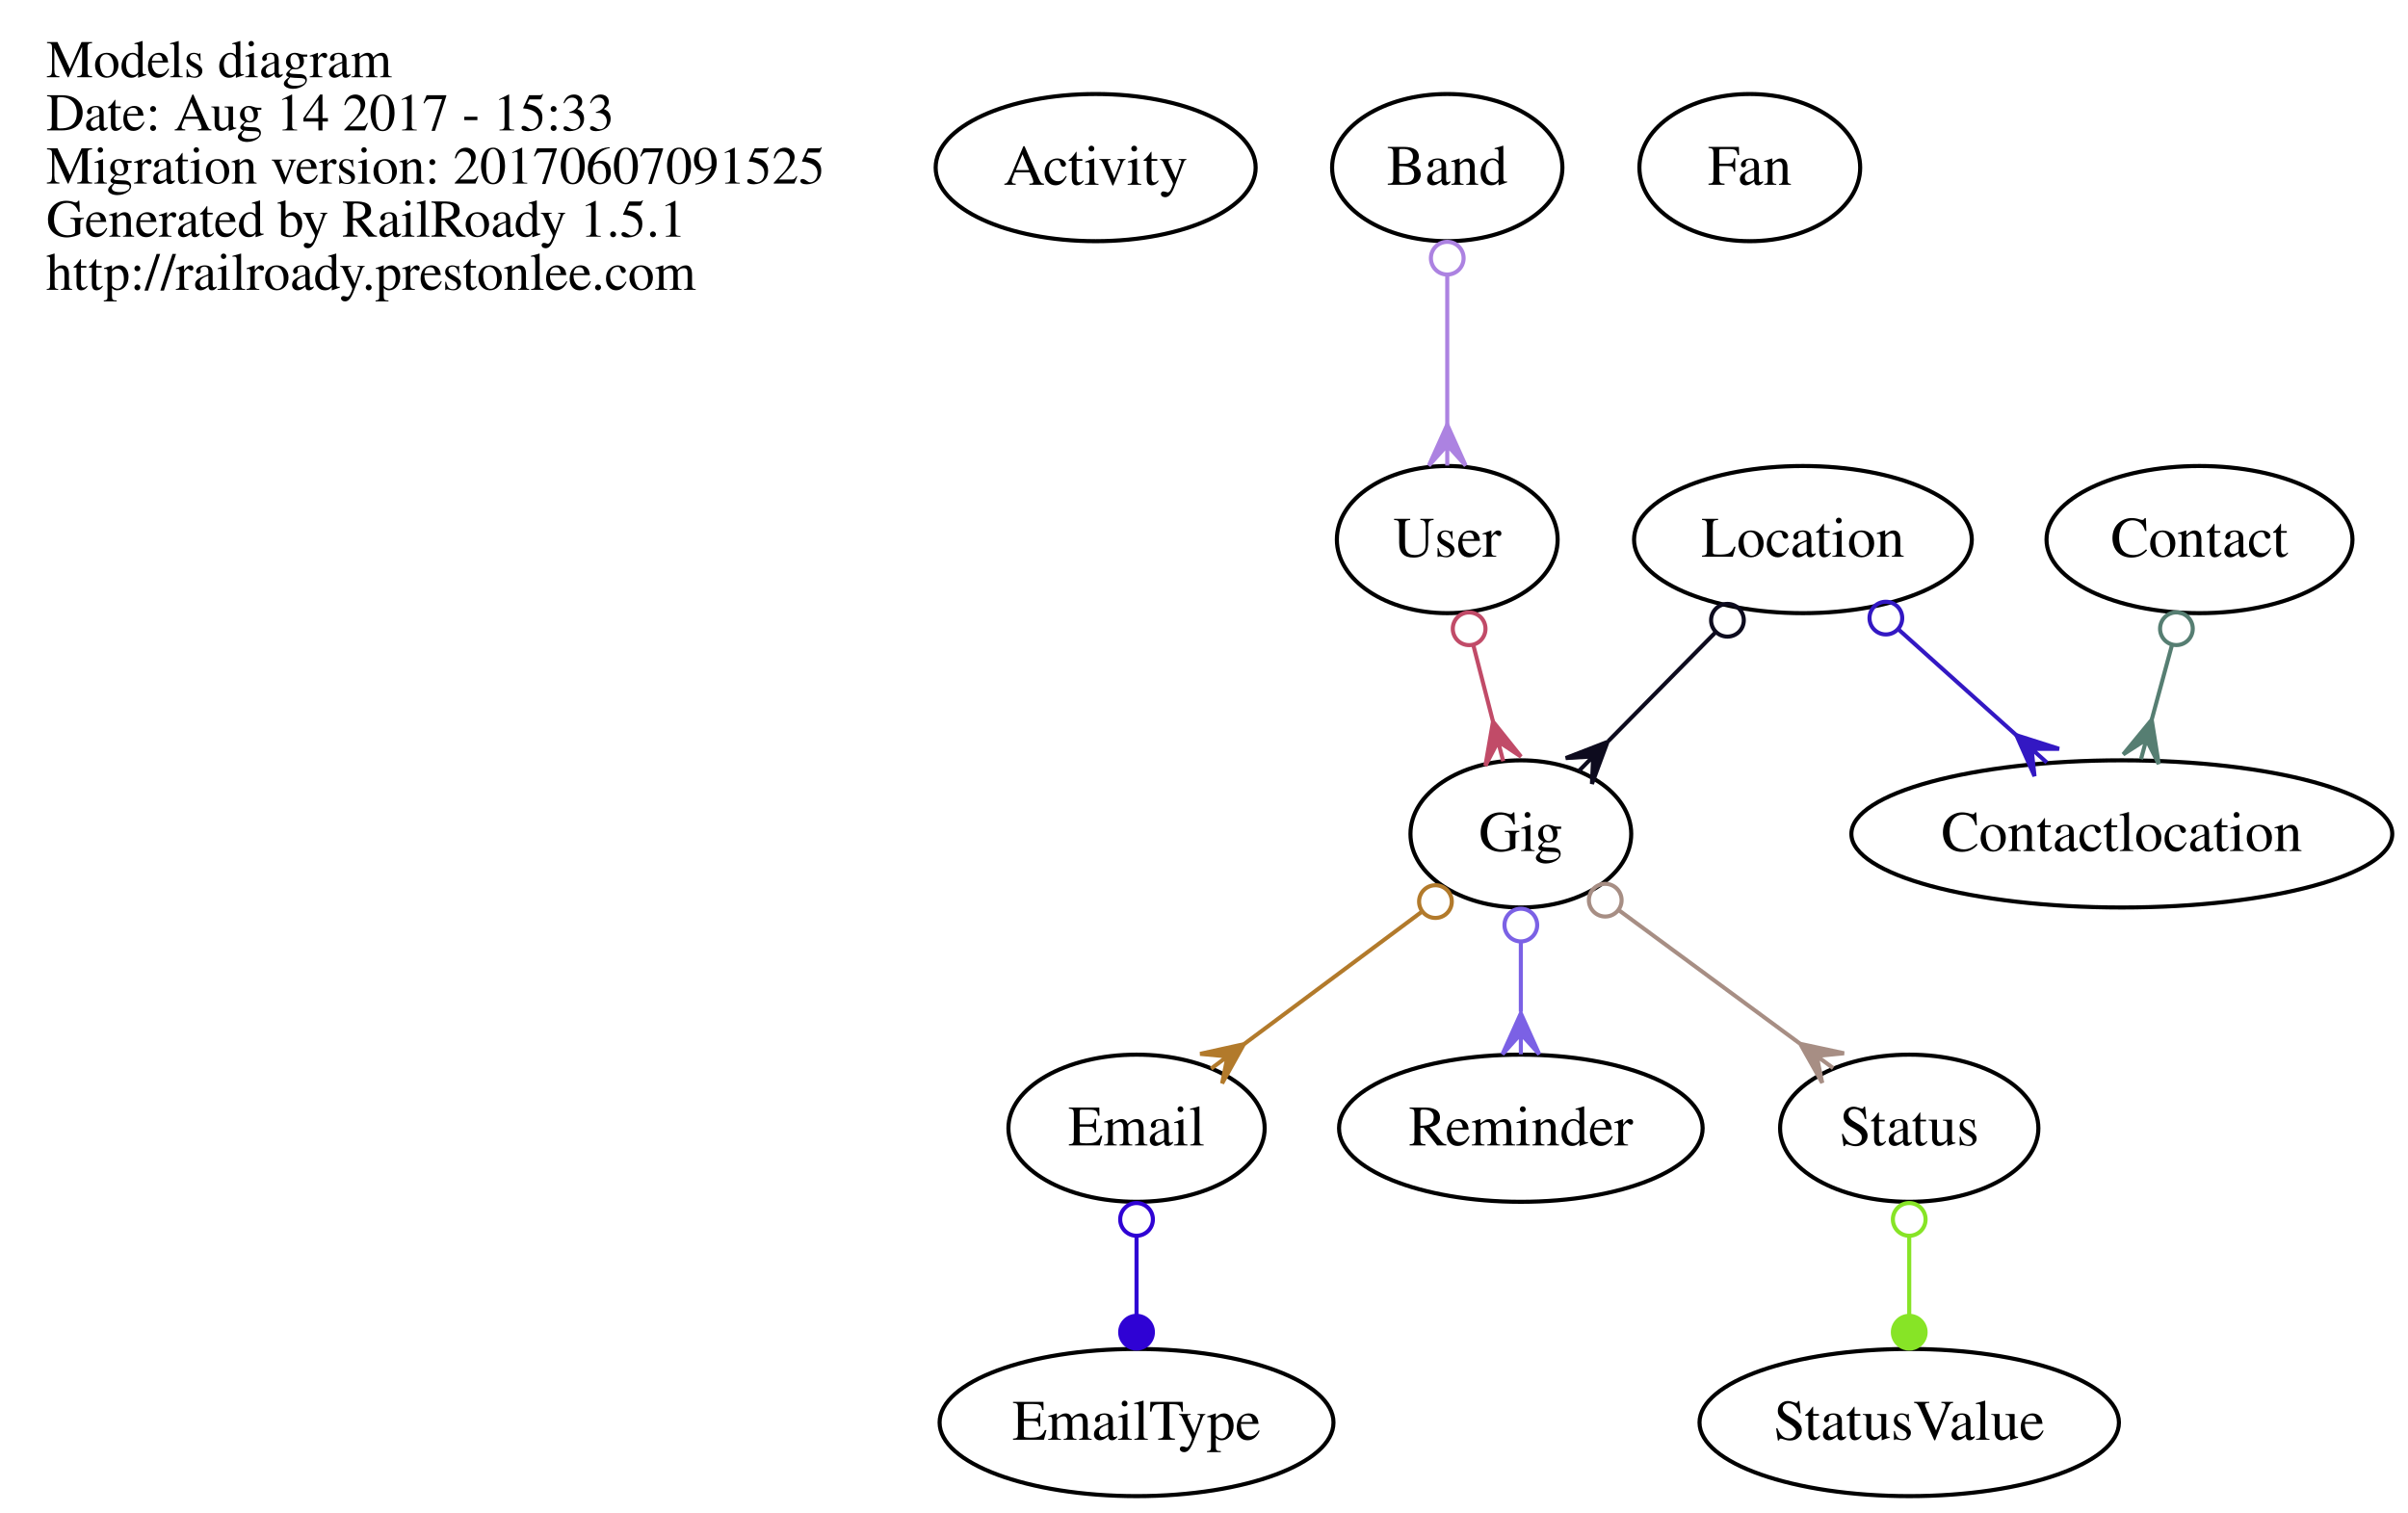
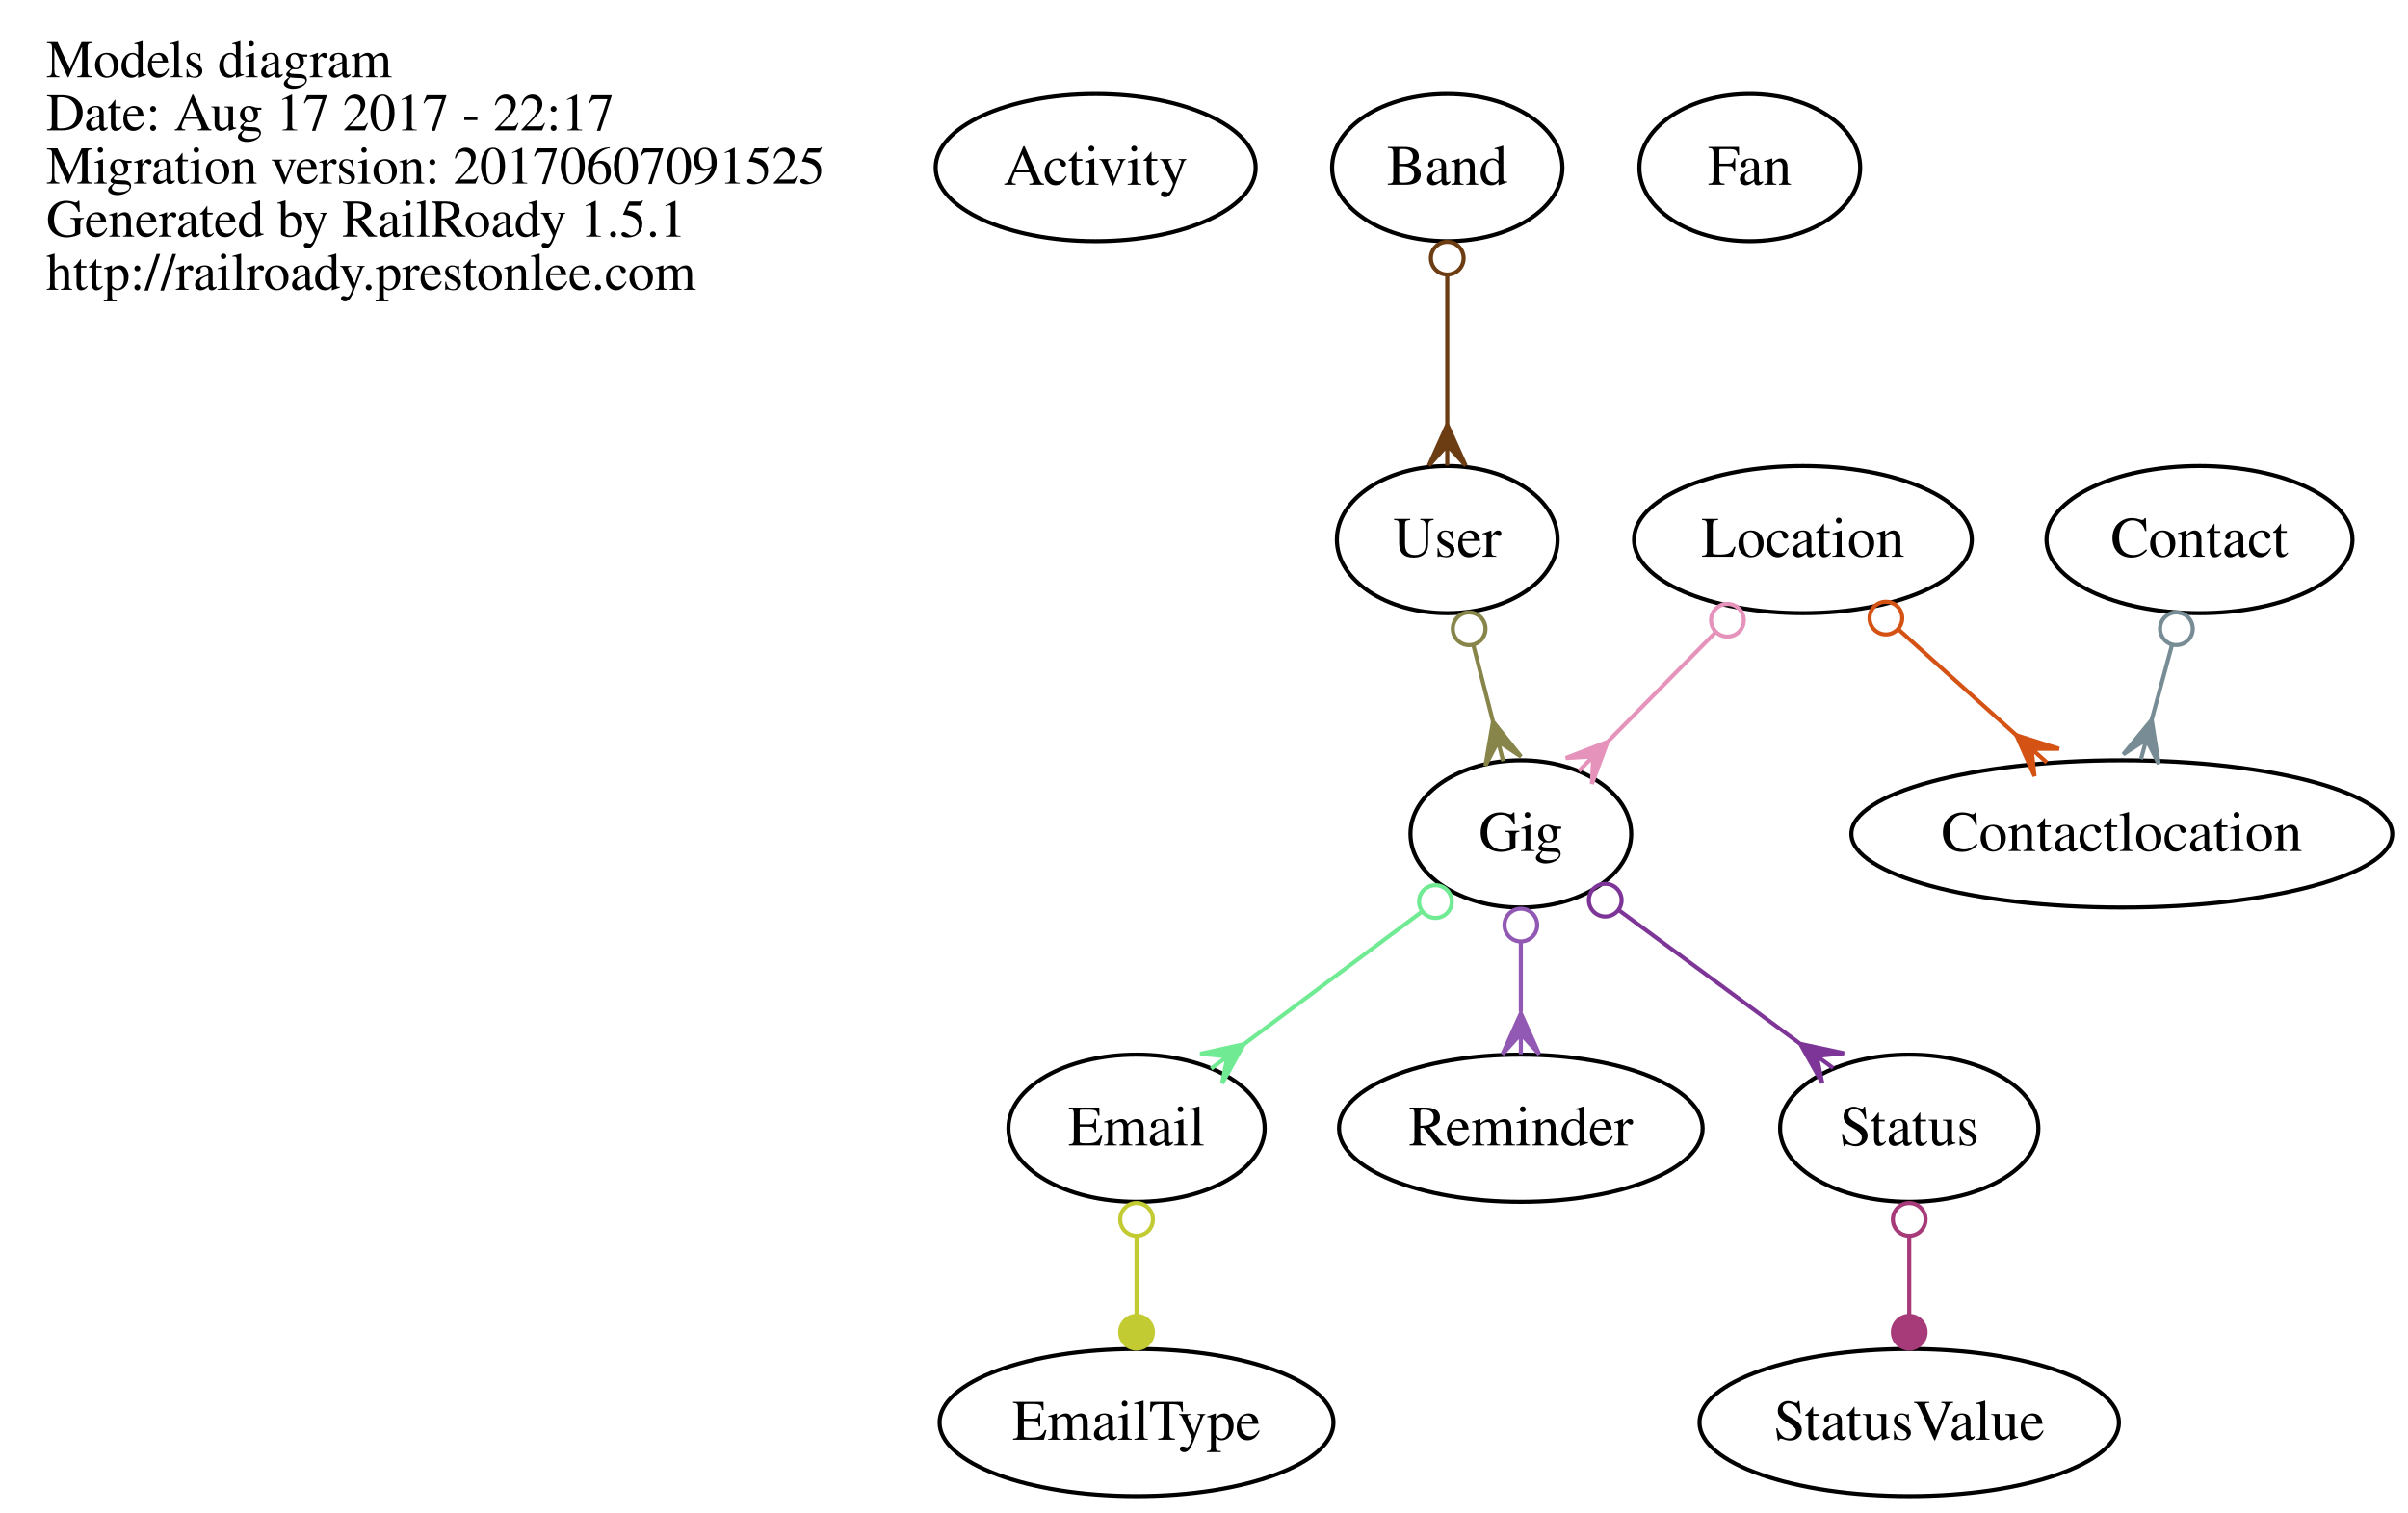
<svg xmlns="http://www.w3.org/2000/svg" width="589pt" height="370pt" viewBox="0.00 0.00 589.00 370.00">
  <g id="graph0" class="graph" transform="scale(1 1) rotate(0) translate(4 366)">
    <polygon fill="none" stroke="none" points="-4,4 -4,-366 585,-366 585,4 -4,4" />
    <g id="node1" class="node">
      <text text-anchor="start" x="7.312" y="-347.1" font-family="Times,serif" font-size="13.00">Models diagram</text>
-       <text text-anchor="start" x="7.312" y="-334.1" font-family="Times,serif" font-size="13.00">Date: Aug 14 2017 - 15:33</text>
+       <text text-anchor="start" x="7.312" y="-334.1" font-family="Times,serif" font-size="13.00">Date: Aug 17 2017 - 22:17</text>
      <text text-anchor="start" x="7.312" y="-321.1" font-family="Times,serif" font-size="13.00">Migration version: 20170607091525</text>
      <text text-anchor="start" x="7.312" y="-308.1" font-family="Times,serif" font-size="13.00">Generated by RailRoady 1.5.1</text>
      <text text-anchor="start" x="7.312" y="-295.1" font-family="Times,serif" font-size="13.00">http://railroady.prestonlee.com</text>
    </g>
    <g id="node2" class="node">
      <ellipse fill="none" stroke="black" cx="264" cy="-325" rx="39.135" ry="18" />
      <text text-anchor="middle" x="264" y="-320.8" font-family="Times,serif" font-size="14.00">Activity</text>
    </g>
    <g id="node3" class="node">
      <ellipse fill="none" stroke="black" cx="350" cy="-325" rx="28.166" ry="18" />
      <text text-anchor="middle" x="350" y="-320.8" font-family="Times,serif" font-size="14.00">Band</text>
    </g>
    <g id="node14" class="node">
      <ellipse fill="none" stroke="black" cx="350" cy="-234" rx="27" ry="18" />
      <text text-anchor="middle" x="350" y="-229.8" font-family="Times,serif" font-size="14.00">User</text>
    </g>
    <g id="edge1" class="edge">
-       <path fill="none" stroke="#ac82e1" d="M350,-298.546C350,-287.148 350,-273.696 350,-262.11" />
-       <ellipse fill="none" stroke="#ac82e1" cx="350" cy="-302.84" rx="4" ry="4" />
-       <polygon fill="#ac82e1" stroke="#ac82e1" points="350,-262.107 354.5,-252.107 350,-257.107 350,-252.107 350,-252.107 350,-252.107 350,-257.107 345.5,-252.107 350,-262.107 350,-262.107" />
+       <path fill="none" stroke="#6c3c13" d="M350,-298.546C350,-287.148 350,-273.696 350,-262.11" />
+       <ellipse fill="none" stroke="#6c3c13" cx="350" cy="-302.84" rx="4" ry="4" />
+       <polygon fill="#6c3c13" stroke="#6c3c13" points="350,-262.107 354.5,-252.107 350,-257.107 350,-252.107 350,-252.107 350,-252.107 350,-257.107 345.5,-252.107 350,-262.107 350,-262.107" />
    </g>
    <g id="node4" class="node">
      <ellipse fill="none" stroke="black" cx="534" cy="-234" rx="37.419" ry="18" />
      <text text-anchor="middle" x="534" y="-229.8" font-family="Times,serif" font-size="14.00">Contact</text>
    </g>
    <g id="node5" class="node">
      <ellipse fill="none" stroke="black" cx="515" cy="-162" rx="66.15" ry="18" />
      <text text-anchor="middle" x="515" y="-157.8" font-family="Times,serif" font-size="14.00">Contactlocation</text>
    </g>
    <g id="edge2" class="edge">
-       <path fill="none" stroke="#567e72" d="M527.287,-208.267C525.678,-202.34 523.952,-195.981 522.317,-189.959" />
-       <ellipse fill="none" stroke="#567e72" cx="528.353" cy="-212.195" rx="4" ry="4" />
-       <polygon fill="#567e72" stroke="#567e72" points="522.309,-189.926 524.032,-179.096 520.999,-185.101 519.689,-180.275 519.689,-180.275 519.689,-180.275 520.999,-185.101 515.346,-181.454 522.309,-189.926 522.309,-189.926" />
+       <path fill="none" stroke="#778c95" d="M527.287,-208.267C525.678,-202.34 523.952,-195.981 522.317,-189.959" />
+       <ellipse fill="none" stroke="#778c95" cx="528.353" cy="-212.195" rx="4" ry="4" />
+       <polygon fill="#778c95" stroke="#778c95" points="522.309,-189.926 524.032,-179.096 520.999,-185.101 519.689,-180.275 519.689,-180.275 519.689,-180.275 520.999,-185.101 515.346,-181.454 522.309,-189.926 522.309,-189.926" />
    </g>
    <g id="node6" class="node">
      <ellipse fill="none" stroke="black" cx="274" cy="-90" rx="31.341" ry="18" />
      <text text-anchor="middle" x="274" y="-85.8" font-family="Times,serif" font-size="14.00">Email</text>
    </g>
    <g id="node7" class="node">
      <ellipse fill="none" stroke="black" cx="274" cy="-18" rx="48.172" ry="18" />
      <text text-anchor="middle" x="274" y="-13.8" font-family="Times,serif" font-size="14.00">EmailType</text>
    </g>
    <g id="edge3" class="edge">
-       <path fill="none" stroke="#2f02d4" d="M274,-63.64C274,-57.348 274,-50.605 274,-44.316" />
-       <ellipse fill="none" stroke="#2f02d4" cx="274" cy="-67.697" rx="4" ry="4" />
-       <ellipse fill="#2f02d4" stroke="#2f02d4" cx="274" cy="-40.104" rx="4" ry="4" />
+       <path fill="none" stroke="#c3cb33" d="M274,-63.64C274,-57.348 274,-50.605 274,-44.316" />
+       <ellipse fill="none" stroke="#c3cb33" cx="274" cy="-67.697" rx="4" ry="4" />
+       <ellipse fill="#c3cb33" stroke="#c3cb33" cx="274" cy="-40.104" rx="4" ry="4" />
    </g>
    <g id="node8" class="node">
      <ellipse fill="none" stroke="black" cx="424" cy="-325" rx="27" ry="18" />
      <text text-anchor="middle" x="424" y="-320.8" font-family="Times,serif" font-size="14.00">Fan</text>
    </g>
    <g id="node9" class="node">
      <ellipse fill="none" stroke="black" cx="368" cy="-162" rx="27" ry="18" />
      <text text-anchor="middle" x="368" y="-157.8" font-family="Times,serif" font-size="14.00">Gig</text>
    </g>
    <g id="edge5" class="edge">
-       <path fill="none" stroke="#b27a2b" d="M343.748,-142.94C330.436,-133.027 313.915,-120.724 300.294,-110.581" />
-       <ellipse fill="none" stroke="#b27a2b" cx="347.111" cy="-145.444" rx="4" ry="4" />
-       <polygon fill="#b27a2b" stroke="#b27a2b" points="300.263,-110.558 294.93,-100.976 296.253,-107.571 292.243,-104.585 292.243,-104.585 292.243,-104.585 296.253,-107.571 289.555,-108.194 300.263,-110.558 300.263,-110.558" />
+       <path fill="none" stroke="#70eb93" d="M343.748,-142.94C330.436,-133.027 313.915,-120.724 300.294,-110.581" />
+       <ellipse fill="none" stroke="#70eb93" cx="347.111" cy="-145.444" rx="4" ry="4" />
+       <polygon fill="#70eb93" stroke="#70eb93" points="300.263,-110.558 294.93,-100.976 296.253,-107.571 292.243,-104.585 292.243,-104.585 292.243,-104.585 296.253,-107.571 289.555,-108.194 300.263,-110.558 300.263,-110.558" />
    </g>
    <g id="node11" class="node">
      <ellipse fill="none" stroke="black" cx="368" cy="-90" rx="44.47" ry="18" />
      <text text-anchor="middle" x="368" y="-85.8" font-family="Times,serif" font-size="14.00">Reminder</text>
    </g>
    <g id="edge6" class="edge">
-       <path fill="none" stroke="#7b61e5" d="M368,-135.64C368,-130.063 368,-124.132 368,-118.476" />
-       <ellipse fill="none" stroke="#7b61e5" cx="368" cy="-139.697" rx="4" ry="4" />
-       <polygon fill="#7b61e5" stroke="#7b61e5" points="368,-118.104 372.5,-108.104 368,-113.104 368,-108.104 368,-108.104 368,-108.104 368,-113.104 363.5,-108.104 368,-118.104 368,-118.104" />
+       <path fill="none" stroke="#9159b3" d="M368,-135.64C368,-130.063 368,-124.132 368,-118.476" />
+       <ellipse fill="none" stroke="#9159b3" cx="368" cy="-139.697" rx="4" ry="4" />
+       <polygon fill="#9159b3" stroke="#9159b3" points="368,-118.104 372.5,-108.104 368,-113.104 368,-108.104 368,-108.104 368,-108.104 368,-113.104 363.5,-108.104 368,-118.104 368,-118.104" />
    </g>
    <g id="node12" class="node">
      <ellipse fill="none" stroke="black" cx="463" cy="-90" rx="31.59" ry="18" />
      <text text-anchor="middle" x="463" y="-85.8" font-family="Times,serif" font-size="14.00">Status</text>
    </g>
    <g id="edge4" class="edge">
-       <path fill="none" stroke="#a78e84" d="M392.055,-143.275C405.507,-133.363 422.307,-120.984 436.182,-110.761" />
-       <ellipse fill="none" stroke="#a78e84" cx="388.645" cy="-145.788" rx="4" ry="4" />
-       <polygon fill="#a78e84" stroke="#a78e84" points="436.336,-110.647 447.056,-108.338 440.362,-107.681 444.387,-104.715 444.387,-104.715 444.387,-104.715 440.362,-107.681 441.717,-101.092 436.336,-110.647 436.336,-110.647" />
+       <path fill="none" stroke="#7e3598" d="M392.055,-143.275C405.507,-133.363 422.307,-120.984 436.182,-110.761" />
+       <ellipse fill="none" stroke="#7e3598" cx="388.645" cy="-145.788" rx="4" ry="4" />
+       <polygon fill="#7e3598" stroke="#7e3598" points="436.336,-110.647 447.056,-108.338 440.362,-107.681 444.387,-104.715 444.387,-104.715 444.387,-104.715 440.362,-107.681 441.717,-101.092 436.336,-110.647 436.336,-110.647" />
    </g>
    <g id="node10" class="node">
      <ellipse fill="none" stroke="black" cx="437" cy="-234" rx="41.307" ry="18" />
      <text text-anchor="middle" x="437" y="-229.8" font-family="Times,serif" font-size="14.00">Location</text>
    </g>
    <g id="edge8" class="edge">
-       <path fill="none" stroke="#3318c3" d="M460.491,-211.918C469.545,-203.793 479.93,-194.473 489.19,-186.162" />
-       <ellipse fill="none" stroke="#3318c3" cx="457.288" cy="-214.793" rx="4" ry="4" />
-       <polygon fill="#3318c3" stroke="#3318c3" points="489.208,-186.146 499.656,-182.816 492.93,-182.807 496.651,-179.467 496.651,-179.467 496.651,-179.467 492.93,-182.807 493.645,-176.118 489.208,-186.146 489.208,-186.146" />
+       <path fill="none" stroke="#d45214" d="M460.491,-211.918C469.545,-203.793 479.93,-194.473 489.19,-186.162" />
+       <ellipse fill="none" stroke="#d45214" cx="457.288" cy="-214.793" rx="4" ry="4" />
+       <polygon fill="#d45214" stroke="#d45214" points="489.208,-186.146 499.656,-182.816 492.93,-182.807 496.651,-179.467 496.651,-179.467 496.651,-179.467 492.93,-182.807 493.645,-176.118 489.208,-186.146 489.208,-186.146" />
    </g>
    <g id="edge7" class="edge">
-       <path fill="none" stroke="#0d0b1e" d="M415.55,-211.24C407.234,-202.803 397.732,-193.163 389.419,-184.729" />
-       <ellipse fill="none" stroke="#0d0b1e" cx="418.535" cy="-214.267" rx="4" ry="4" />
-       <polygon fill="#0d0b1e" stroke="#0d0b1e" points="389.207,-184.514 385.392,-174.234 385.697,-180.954 382.187,-177.393 382.187,-177.393 382.187,-177.393 385.697,-180.954 378.982,-180.552 389.207,-184.514 389.207,-184.514" />
+       <path fill="none" stroke="#e593ba" d="M415.55,-211.24C407.234,-202.803 397.732,-193.163 389.419,-184.729" />
+       <ellipse fill="none" stroke="#e593ba" cx="418.535" cy="-214.267" rx="4" ry="4" />
+       <polygon fill="#e593ba" stroke="#e593ba" points="389.207,-184.514 385.392,-174.234 385.697,-180.954 382.187,-177.393 382.187,-177.393 382.187,-177.393 385.697,-180.954 378.982,-180.552 389.207,-184.514 389.207,-184.514" />
    </g>
    <g id="node13" class="node">
      <ellipse fill="none" stroke="black" cx="463" cy="-18" rx="51.296" ry="18" />
      <text text-anchor="middle" x="463" y="-13.8" font-family="Times,serif" font-size="14.00">StatusValue</text>
    </g>
    <g id="edge9" class="edge">
-       <path fill="none" stroke="#87e426" d="M463,-63.64C463,-57.348 463,-50.605 463,-44.316" />
-       <ellipse fill="none" stroke="#87e426" cx="463" cy="-67.697" rx="4" ry="4" />
-       <ellipse fill="#87e426" stroke="#87e426" cx="463" cy="-40.104" rx="4" ry="4" />
+       <path fill="none" stroke="#a73b7a" d="M463,-63.64C463,-57.348 463,-50.605 463,-44.316" />
+       <ellipse fill="none" stroke="#a73b7a" cx="463" cy="-67.697" rx="4" ry="4" />
+       <ellipse fill="#a73b7a" stroke="#a73b7a" cx="463" cy="-40.104" rx="4" ry="4" />
    </g>
    <g id="edge10" class="edge">
-       <path fill="none" stroke="#c14b68" d="M356.391,-208.146C357.94,-202.124 359.601,-195.664 361.169,-189.566" />
-       <ellipse fill="none" stroke="#c14b68" cx="355.353" cy="-212.181" rx="4" ry="4" />
-       <polygon fill="#c14b68" stroke="#c14b68" points="361.192,-189.474 368.041,-180.91 362.438,-184.631 363.683,-179.789 363.683,-179.789 363.683,-179.789 362.438,-184.631 359.325,-178.668 361.192,-189.474 361.192,-189.474" />
+       <path fill="none" stroke="#878549" d="M356.391,-208.146C357.94,-202.124 359.601,-195.664 361.169,-189.566" />
+       <ellipse fill="none" stroke="#878549" cx="355.353" cy="-212.181" rx="4" ry="4" />
+       <polygon fill="#878549" stroke="#878549" points="361.192,-189.474 368.041,-180.91 362.438,-184.631 363.683,-179.789 363.683,-179.789 363.683,-179.789 362.438,-184.631 359.325,-178.668 361.192,-189.474 361.192,-189.474" />
    </g>
  </g>
</svg>
